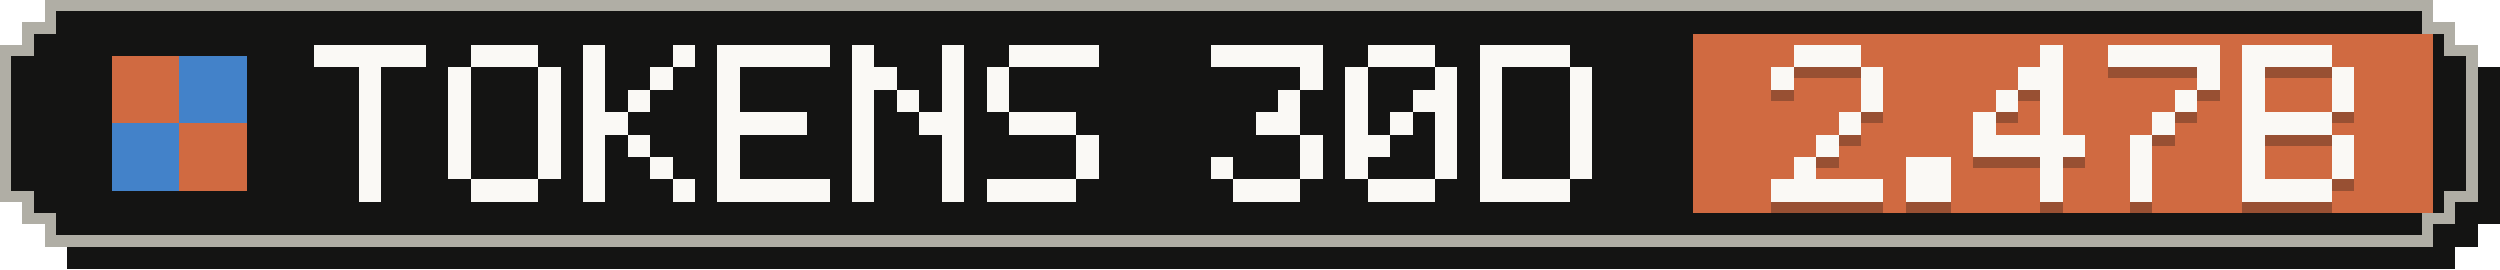
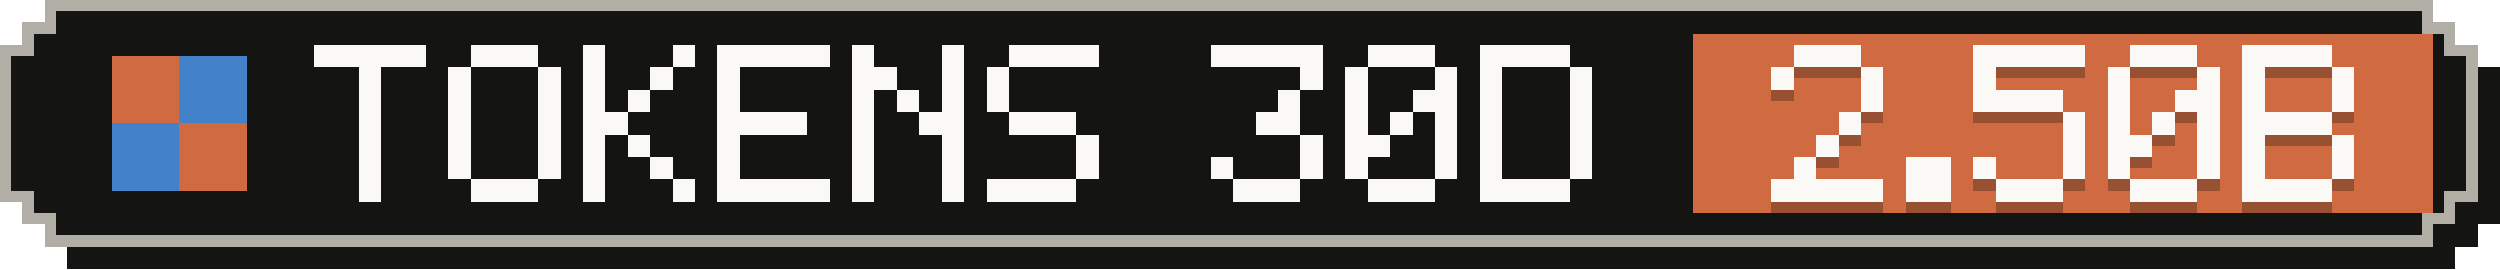
- <svg xmlns="http://www.w3.org/2000/svg" width="223" height="24" viewBox="0 0 223 24" role="img" aria-label="Tokens, last 30 days: 2.47B">
+ <svg xmlns="http://www.w3.org/2000/svg" width="223" height="24" viewBox="0 0 223 24" role="img" aria-label="Tokens, last 30 days: 2.50B">
  <g shape-rendering="crispEdges">
    <path fill="#141413" d="M6,2 H219 V4 H221 V6 H223 V20 H221 V22 H219 V24 H6 V22 H4 V20 H2 V6 H4 V4 H6 Z" />
    <path fill="#b0aea5" d="M4,0 H217 V2 H219 V4 H221 V18 H219 V20 H217 V22 H4 V20 H2 V18 H0 V4 H2 V2 H4 Z" />
    <path fill="#141413" d="M5,1 H216 V3 H218 V5 H220 V17 H218 V19 H216 V21 H5 V19 H3 V17 H1 V5 H3 V3 H5 Z" />
    <rect fill="#d06a41" x="151" y="3" width="66" height="16" />
    <g fill="#d06a41">
      <rect x="10" y="5" width="6" height="6" />
      <rect x="16" y="11" width="6" height="6" />
    </g>
    <g fill="#4382c9">
      <rect x="16" y="5" width="6" height="6" />
      <rect x="10" y="11" width="6" height="6" />
    </g>
    <g fill="#faf9f5">
      <rect x="28" y="4" width="10" height="2" />
      <rect x="32" y="6" width="2" height="2" />
      <rect x="32" y="8" width="2" height="2" />
      <rect x="32" y="10" width="2" height="2" />
      <rect x="32" y="12" width="2" height="2" />
      <rect x="32" y="14" width="2" height="2" />
      <rect x="32" y="16" width="2" height="2" />
      <rect x="42" y="4" width="6" height="2" />
      <rect x="40" y="6" width="2" height="2" />
      <rect x="48" y="6" width="2" height="2" />
      <rect x="40" y="8" width="2" height="2" />
      <rect x="48" y="8" width="2" height="2" />
      <rect x="40" y="10" width="2" height="2" />
      <rect x="48" y="10" width="2" height="2" />
      <rect x="40" y="12" width="2" height="2" />
      <rect x="48" y="12" width="2" height="2" />
      <rect x="40" y="14" width="2" height="2" />
      <rect x="48" y="14" width="2" height="2" />
      <rect x="42" y="16" width="6" height="2" />
      <rect x="52" y="4" width="2" height="2" />
      <rect x="60" y="4" width="2" height="2" />
      <rect x="52" y="6" width="2" height="2" />
      <rect x="58" y="6" width="2" height="2" />
      <rect x="52" y="8" width="2" height="2" />
      <rect x="56" y="8" width="2" height="2" />
      <rect x="52" y="10" width="4" height="2" />
      <rect x="52" y="12" width="2" height="2" />
      <rect x="56" y="12" width="2" height="2" />
      <rect x="52" y="14" width="2" height="2" />
      <rect x="58" y="14" width="2" height="2" />
      <rect x="52" y="16" width="2" height="2" />
      <rect x="60" y="16" width="2" height="2" />
      <rect x="64" y="4" width="10" height="2" />
      <rect x="64" y="6" width="2" height="2" />
      <rect x="64" y="8" width="2" height="2" />
      <rect x="64" y="10" width="8" height="2" />
      <rect x="64" y="12" width="2" height="2" />
      <rect x="64" y="14" width="2" height="2" />
      <rect x="64" y="16" width="10" height="2" />
      <rect x="76" y="4" width="2" height="2" />
      <rect x="84" y="4" width="2" height="2" />
      <rect x="76" y="6" width="4" height="2" />
      <rect x="84" y="6" width="2" height="2" />
      <rect x="76" y="8" width="2" height="2" />
      <rect x="80" y="8" width="2" height="2" />
      <rect x="84" y="8" width="2" height="2" />
      <rect x="76" y="10" width="2" height="2" />
      <rect x="82" y="10" width="4" height="2" />
      <rect x="76" y="12" width="2" height="2" />
      <rect x="84" y="12" width="2" height="2" />
      <rect x="76" y="14" width="2" height="2" />
      <rect x="84" y="14" width="2" height="2" />
      <rect x="76" y="16" width="2" height="2" />
      <rect x="84" y="16" width="2" height="2" />
      <rect x="90" y="4" width="8" height="2" />
      <rect x="88" y="6" width="2" height="2" />
      <rect x="88" y="8" width="2" height="2" />
      <rect x="90" y="10" width="6" height="2" />
      <rect x="96" y="12" width="2" height="2" />
      <rect x="96" y="14" width="2" height="2" />
      <rect x="88" y="16" width="8" height="2" />
      <rect x="108" y="4" width="10" height="2" />
      <rect x="116" y="6" width="2" height="2" />
      <rect x="114" y="8" width="2" height="2" />
      <rect x="112" y="10" width="4" height="2" />
      <rect x="116" y="12" width="2" height="2" />
      <rect x="108" y="14" width="2" height="2" />
      <rect x="116" y="14" width="2" height="2" />
      <rect x="110" y="16" width="6" height="2" />
      <rect x="122" y="4" width="6" height="2" />
      <rect x="120" y="6" width="2" height="2" />
      <rect x="128" y="6" width="2" height="2" />
      <rect x="120" y="8" width="2" height="2" />
      <rect x="126" y="8" width="4" height="2" />
      <rect x="120" y="10" width="2" height="2" />
      <rect x="124" y="10" width="2" height="2" />
      <rect x="128" y="10" width="2" height="2" />
      <rect x="120" y="12" width="4" height="2" />
      <rect x="128" y="12" width="2" height="2" />
      <rect x="120" y="14" width="2" height="2" />
      <rect x="128" y="14" width="2" height="2" />
      <rect x="122" y="16" width="6" height="2" />
      <rect x="132" y="4" width="8" height="2" />
      <rect x="132" y="6" width="2" height="2" />
      <rect x="140" y="6" width="2" height="2" />
      <rect x="132" y="8" width="2" height="2" />
      <rect x="140" y="8" width="2" height="2" />
      <rect x="132" y="10" width="2" height="2" />
      <rect x="140" y="10" width="2" height="2" />
      <rect x="132" y="12" width="2" height="2" />
      <rect x="140" y="12" width="2" height="2" />
      <rect x="132" y="14" width="2" height="2" />
      <rect x="140" y="14" width="2" height="2" />
      <rect x="132" y="16" width="8" height="2" />
    </g>
    <g fill="#141413" fill-opacity=".3">
      <rect x="160" y="5" width="6" height="2" />
      <rect x="158" y="7" width="2" height="2" />
      <rect x="166" y="7" width="2" height="2" />
      <rect x="166" y="9" width="2" height="2" />
      <rect x="164" y="11" width="2" height="2" />
      <rect x="162" y="13" width="2" height="2" />
      <rect x="160" y="15" width="2" height="2" />
      <rect x="158" y="17" width="10" height="2" />
      <rect x="170" y="15" width="4" height="2" />
      <rect x="170" y="17" width="4" height="2" />
-       <rect x="182" y="5" width="2" height="2" />
-       <rect x="180" y="7" width="4" height="2" />
-       <rect x="178" y="9" width="2" height="2" />
-       <rect x="182" y="9" width="2" height="2" />
-       <rect x="176" y="11" width="2" height="2" />
-       <rect x="182" y="11" width="2" height="2" />
-       <rect x="176" y="13" width="10" height="2" />
-       <rect x="182" y="15" width="2" height="2" />
-       <rect x="182" y="17" width="2" height="2" />
-       <rect x="188" y="5" width="10" height="2" />
+       <rect x="176" y="5" width="10" height="2" />
+       <rect x="176" y="7" width="2" height="2" />
+       <rect x="176" y="9" width="8" height="2" />
+       <rect x="184" y="11" width="2" height="2" />
+       <rect x="184" y="13" width="2" height="2" />
+       <rect x="176" y="15" width="2" height="2" />
+       <rect x="184" y="15" width="2" height="2" />
+       <rect x="178" y="17" width="6" height="2" />
+       <rect x="190" y="5" width="6" height="2" />
+       <rect x="188" y="7" width="2" height="2" />
      <rect x="196" y="7" width="2" height="2" />
-       <rect x="194" y="9" width="2" height="2" />
+       <rect x="188" y="9" width="2" height="2" />
+       <rect x="194" y="9" width="4" height="2" />
+       <rect x="188" y="11" width="2" height="2" />
      <rect x="192" y="11" width="2" height="2" />
-       <rect x="190" y="13" width="2" height="2" />
-       <rect x="190" y="15" width="2" height="2" />
-       <rect x="190" y="17" width="2" height="2" />
+       <rect x="196" y="11" width="2" height="2" />
+       <rect x="188" y="13" width="4" height="2" />
+       <rect x="196" y="13" width="2" height="2" />
+       <rect x="188" y="15" width="2" height="2" />
+       <rect x="196" y="15" width="2" height="2" />
+       <rect x="190" y="17" width="6" height="2" />
      <rect x="200" y="5" width="8" height="2" />
      <rect x="200" y="7" width="2" height="2" />
      <rect x="208" y="7" width="2" height="2" />
      <rect x="200" y="9" width="2" height="2" />
      <rect x="208" y="9" width="2" height="2" />
      <rect x="200" y="11" width="8" height="2" />
      <rect x="200" y="13" width="2" height="2" />
      <rect x="208" y="13" width="2" height="2" />
      <rect x="200" y="15" width="2" height="2" />
      <rect x="208" y="15" width="2" height="2" />
      <rect x="200" y="17" width="8" height="2" />
    </g>
    <g fill="#faf9f5">
      <rect x="160" y="4" width="6" height="2" />
      <rect x="158" y="6" width="2" height="2" />
      <rect x="166" y="6" width="2" height="2" />
      <rect x="166" y="8" width="2" height="2" />
      <rect x="164" y="10" width="2" height="2" />
      <rect x="162" y="12" width="2" height="2" />
      <rect x="160" y="14" width="2" height="2" />
      <rect x="158" y="16" width="10" height="2" />
      <rect x="170" y="14" width="4" height="2" />
      <rect x="170" y="16" width="4" height="2" />
-       <rect x="182" y="4" width="2" height="2" />
-       <rect x="180" y="6" width="4" height="2" />
-       <rect x="178" y="8" width="2" height="2" />
-       <rect x="182" y="8" width="2" height="2" />
-       <rect x="176" y="10" width="2" height="2" />
-       <rect x="182" y="10" width="2" height="2" />
-       <rect x="176" y="12" width="10" height="2" />
-       <rect x="182" y="14" width="2" height="2" />
-       <rect x="182" y="16" width="2" height="2" />
-       <rect x="188" y="4" width="10" height="2" />
+       <rect x="176" y="4" width="10" height="2" />
+       <rect x="176" y="6" width="2" height="2" />
+       <rect x="176" y="8" width="8" height="2" />
+       <rect x="184" y="10" width="2" height="2" />
+       <rect x="184" y="12" width="2" height="2" />
+       <rect x="176" y="14" width="2" height="2" />
+       <rect x="184" y="14" width="2" height="2" />
+       <rect x="178" y="16" width="6" height="2" />
+       <rect x="190" y="4" width="6" height="2" />
+       <rect x="188" y="6" width="2" height="2" />
      <rect x="196" y="6" width="2" height="2" />
-       <rect x="194" y="8" width="2" height="2" />
+       <rect x="188" y="8" width="2" height="2" />
+       <rect x="194" y="8" width="4" height="2" />
+       <rect x="188" y="10" width="2" height="2" />
      <rect x="192" y="10" width="2" height="2" />
-       <rect x="190" y="12" width="2" height="2" />
-       <rect x="190" y="14" width="2" height="2" />
-       <rect x="190" y="16" width="2" height="2" />
+       <rect x="196" y="10" width="2" height="2" />
+       <rect x="188" y="12" width="4" height="2" />
+       <rect x="196" y="12" width="2" height="2" />
+       <rect x="188" y="14" width="2" height="2" />
+       <rect x="196" y="14" width="2" height="2" />
+       <rect x="190" y="16" width="6" height="2" />
      <rect x="200" y="4" width="8" height="2" />
      <rect x="200" y="6" width="2" height="2" />
      <rect x="208" y="6" width="2" height="2" />
      <rect x="200" y="8" width="2" height="2" />
      <rect x="208" y="8" width="2" height="2" />
      <rect x="200" y="10" width="8" height="2" />
      <rect x="200" y="12" width="2" height="2" />
      <rect x="208" y="12" width="2" height="2" />
      <rect x="200" y="14" width="2" height="2" />
      <rect x="208" y="14" width="2" height="2" />
      <rect x="200" y="16" width="8" height="2" />
    </g>
  </g>
</svg>
